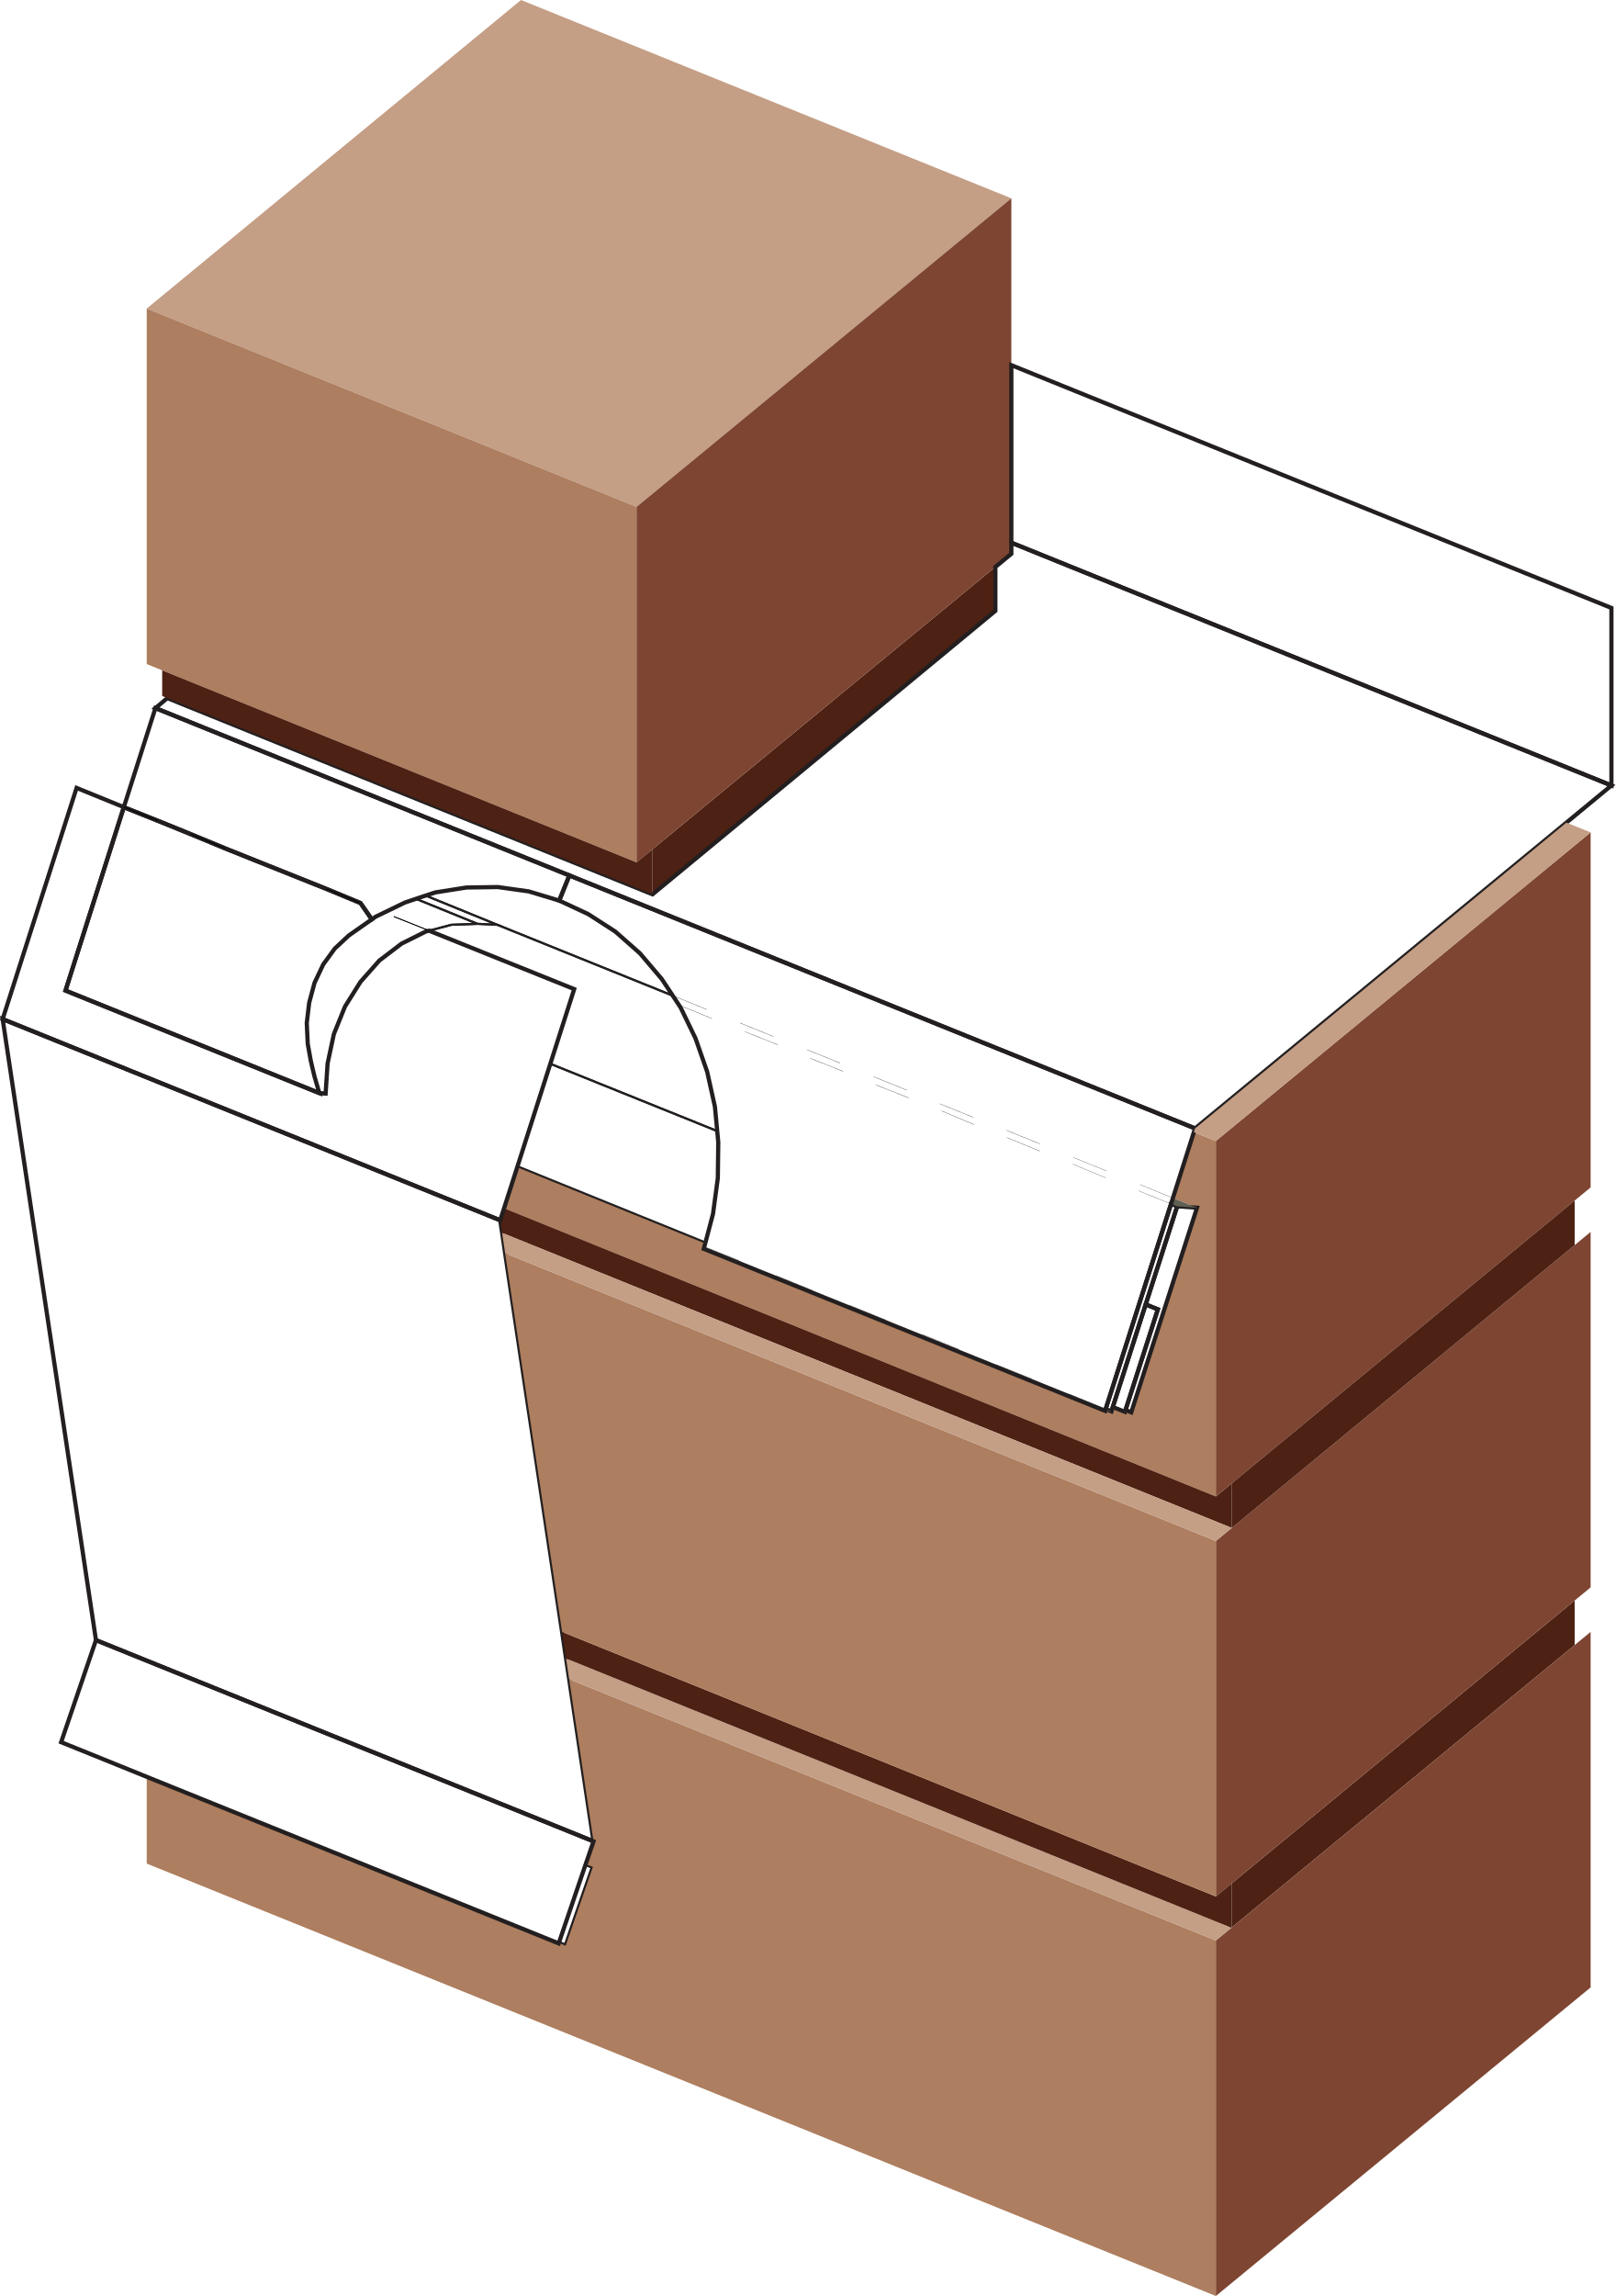
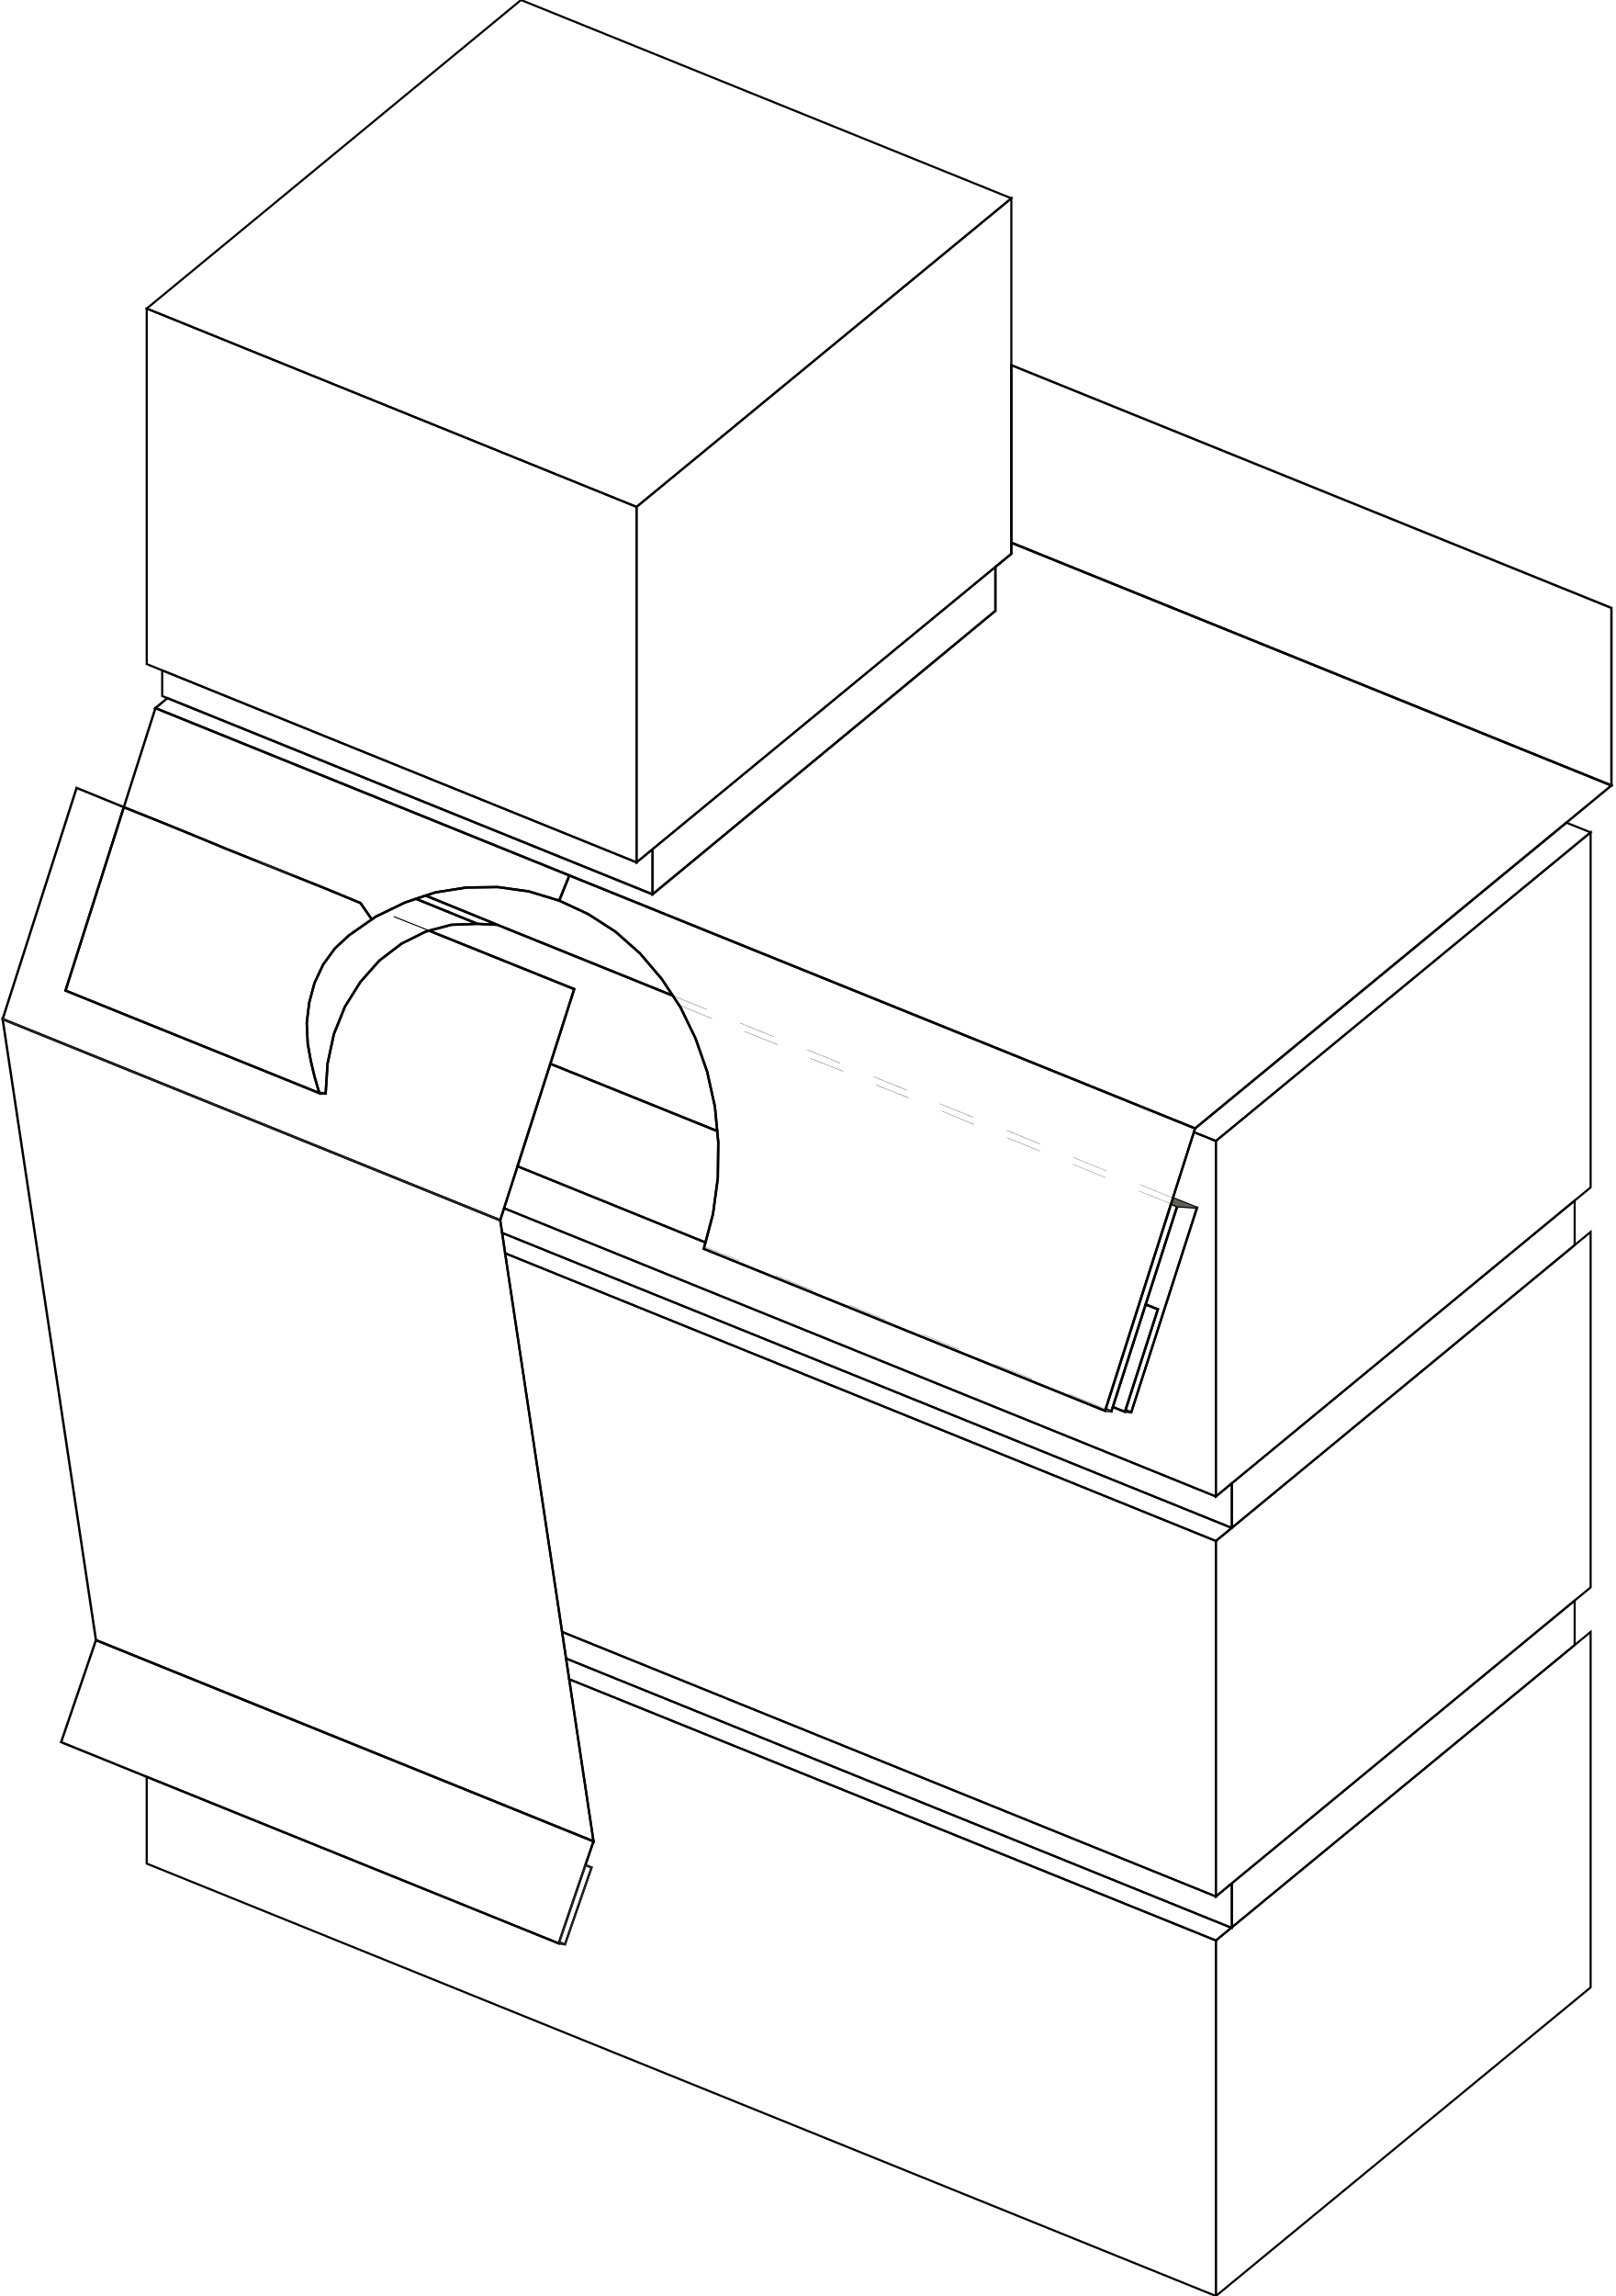
<svg xmlns="http://www.w3.org/2000/svg" id="Layer_1" data-name="Layer 1" viewBox="0 0 384.48 546.32">
  <defs>
-     <style>.cls-1,.cls-3,.cls-7,.cls-8,.cls-9{fill:none;stroke-miterlimit:10;}.cls-1,.cls-7,.cls-9{stroke:#231f20;}.cls-2{fill:#ad7e5f;}.cls-3,.cls-8{stroke:#000;}.cls-3{stroke-width:0.18px;}.cls-4{fill:#4d2113;}.cls-5{fill:#7d4532;}.cls-6{fill:#c49e85;}.cls-7{stroke-width:0.5px;}.cls-8,.cls-9{stroke-width:0.06px;}.cls-10{fill:#606153;}</style>
+     <style>
+         .cls-1,
+         .cls-3,
+         .cls-7,
+         .cls-8,
+         .cls-9 {
+             fill: none;
+             stroke-miterlimit: 10;
+         }
+ 
+         .cls-1,
+         .cls-7,
+         .cls-9 {
+             stroke: #231f20;
+         }
+ 
+         .cls-3,
+         .cls-8 {
+             stroke: #000;
+         }
+ 
+         .cls-3 {
+             stroke-width: 0.18px;
+         }
+ 
+         .cls-2, .cls-4, .cls-5, .cls-6 {
+             fill: none;
+             stroke-width: 0.5px;
+             stroke: #000000;
+         }
+ 
+         .cls-7 {
+             stroke-width: 0.5px;
+         }
+ 
+         .cls-8,
+         .cls-9 {
+             stroke-width: 0.06px;
+         }
+ 
+         .cls-10 {
+             fill: #606153;
+         }
+         </style>
  </defs>
-   <polygon class="cls-1" points="135.51 208.31 133.09 214.29 125.84 212.1 118.47 211.07 110.99 211.18 103.63 212.34 101.31 213.1 101.29 213.1 99 213.87 96.38 214.75 89.47 218.09 88.49 218.76 85.79 214.87 77.73 211.53 61.62 205.09 53.56 201.86 45.51 198.53 37.57 195.3 29.51 192.08 29.47 192.06 36.99 168.49 135.51 208.31" />
-   <polygon class="cls-1" points="88.49 218.76 83.03 222.58 79.69 225.69 76.93 229.48 74.86 233.86 73.59 238.57 73.01 243.41 73.24 248.36 73.59 250.31 73.94 252.27 74.39 254.23 74.86 256.18 75.43 258.14 75.81 259.43 76.01 260.1 15.59 235.7 29.47 192.06 29.51 192.08 37.57 195.3 45.51 198.53 53.56 201.86 61.62 205.09 77.73 211.53 85.79 214.87 88.49 218.76" />
+   <polygon class="hover_color_change" fill="none" stroke="#000000" stroke-width="0.564" points="135.51 208.31 133.09 214.29 125.84 212.1 118.47 211.07 110.99 211.18 103.63 212.34 101.31 213.1 101.29 213.1 99 213.87 96.38 214.75 89.47 218.09 88.49 218.76 85.79 214.87 77.73 211.53 61.62 205.09 53.56 201.86 45.51 198.53 37.57 195.3 29.51 192.08 29.47 192.06 36.99 168.49 135.51 208.31" />
+   <polygon class="hover_color_change" fill="none" stroke="#000000" stroke-width="0.564" points="88.49 218.76 83.03 222.58 79.69 225.69 76.93 229.48 74.86 233.86 73.59 238.57 73.01 243.41 73.24 248.36 73.59 250.31 73.94 252.27 74.39 254.23 74.86 256.18 75.43 258.14 75.81 259.43 76.01 260.1 15.59 235.7 29.47 192.06 29.51 192.08 37.57 195.3 45.51 198.53 53.56 201.86 61.62 205.09 77.73 211.53 85.79 214.87 88.49 218.76" />
  <polygon class="cls-2" points="289.38 271.49 289.38 356.08 119.97 287.49 123.17 277.51 167.9 295.64 167.63 296.66 167.5 297.15 263.02 335.71 264.52 335.82 264.85 334.79 264.86 334.79 267.74 335.94 269.24 336.05 284.89 287.37 279.15 285.07 284.14 269.4 284.2 269.42 289.38 271.49" />
-   <polygon class="cls-1" points="141.26 438.14 22.84 390.26 0.63 242.49 119.05 290.36 119.51 293.36 120.22 298.19 120.22 298.21 133.78 388.3 134.72 394.63 135.47 399.58 141.26 438.14" />
+   <polygon class="hover_color_change" fill="none" stroke="#000000" stroke-width="0.564" points="141.26 438.14 22.84 390.26 0.63 242.49 119.05 290.36 119.51 293.36 120.22 298.19 120.22 298.21 133.78 388.3 134.72 394.63 135.47 399.58 141.26 438.14" />
  <line class="cls-3" x1="120.22" y1="298.19" x2="120.2" y2="298.19" />
  <line class="cls-3" x1="134.72" y1="394.63" x2="134.7" y2="394.63" />
  <polygon class="cls-2" points="289.38 461.73 289.38 546.32 34.92 443.43 34.92 422.83 34.94 422.79 132.97 462.42 134.47 462.65 140.8 444.35 139.32 443.79 141.26 438.14 135.47 399.58 135.51 399.58 289.38 461.73" />
  <polygon class="cls-4" points="374.77 380.84 374.77 391.43 293.18 458.6 293.18 448.15 293.16 448.13 374.77 380.84" />
  <polygon class="cls-5" points="378.57 388.3 378.57 472.89 289.38 546.32 289.38 461.73 293.06 458.7 293.18 458.74 293.18 458.6 374.77 391.43 378.57 388.3" />
  <polygon class="cls-5" points="378.57 293.13 378.57 377.71 374.77 380.84 293.16 448.13 289.38 451.26 289.38 366.67 293.16 363.56 293.18 363.54 374.79 296.25 378.57 293.13" />
  <polygon class="cls-4" points="293.18 352.97 293.18 363.54 293.16 363.56 119.51 293.36 119.05 290.36 119.97 287.49 289.38 356.08 293.16 352.95 293.18 352.97" />
  <polygon class="cls-6" points="240.7 47.19 151.5 120.61 34.92 73.42 124 0 240.7 47.19" />
  <polygon class="cls-2" points="151.5 120.61 151.5 205.2 38.6 159.51 34.92 158.01 34.92 73.42 151.5 120.61" />
  <polygon class="cls-4" points="236.9 134.9 236.9 145.35 155.3 212.8 155.3 202.07 236.9 134.9" />
  <polygon class="cls-5" points="240.7 47.19 240.7 131.78 236.9 134.9 155.3 202.07 151.5 205.2 151.5 120.61 240.7 47.19" />
  <line class="cls-3" x1="236.9" y1="145.58" x2="236.9" y2="145.35" />
  <line class="cls-3" x1="236.9" y1="134.9" x2="236.9" y2="134.77" />
  <polygon class="cls-5" points="378.57 198.06 378.57 282.54 374.77 285.67 293.16 352.95 289.38 356.08 289.38 271.49 378.57 198.06" />
  <polygon class="cls-4" points="293.18 363.54 293.18 352.97 293.16 352.95 374.77 285.67 374.77 296.23 374.79 296.25 293.18 363.54" />
-   <polygon class="cls-7" points="113.64 219.82 107.42 220.05 102.11 221.45 101.33 221.66 95.57 224.53 90.28 228.56 85.79 233.63 82.11 239.5 79.46 246.06 77.96 253.08 77.5 260.21 76.01 260.1 75.81 259.43 75.43 258.14 74.86 256.18 74.39 254.23 73.94 252.27 73.59 250.31 73.24 248.36 73.01 243.41 73.59 238.57 74.86 233.86 76.93 229.48 79.69 225.69 83.03 222.58 88.49 218.76 89.47 218.09 96.38 214.75 99 213.87 113.64 219.82" />
+   <polygon class="hover_color_change" fill="none" stroke="#000000" stroke-width="0.564" points="113.64 219.82 107.42 220.05 102.11 221.45 101.33 221.66 95.57 224.53 90.28 228.56 85.79 233.63 82.11 239.5 79.46 246.06 77.96 253.08 77.5 260.21 76.01 260.1 75.81 259.43 75.43 258.14 74.86 256.18 74.39 254.23 73.94 252.27 73.59 250.31 73.24 248.36 73.01 243.41 73.59 238.57 74.86 233.86 76.93 229.48 79.69 225.69 83.03 222.58 88.49 218.76 89.47 218.09 96.38 214.75 99 213.87 113.64 219.82" />
  <line class="cls-3" x1="102.11" y1="221.45" x2="101.79" y2="221.31" />
-   <polygon class="cls-1" points="383.52 186.9 372.8 195.74 284.43 268.5 135.51 208.31 36.99 168.49 39.83 166.11 155.3 212.8 236.9 145.35 236.9 134.9 240.7 131.78 240.7 129.13 383.52 186.9" />
-   <polygon class="cls-1" points="383.52 144.66 383.52 186.9 240.7 129.13 240.7 86.89 383.52 144.66" />
-   <polygon class="cls-1" points="141.26 438.14 139.32 443.79 133.09 462.07 132.97 462.42 34.94 422.79 14.55 414.54 22.84 390.26 141.26 438.14" />
-   <polygon class="cls-1" points="136.66 235.35 130.98 253.12 123.17 277.51 119.97 287.49 119.05 290.36 0.63 242.49 18.23 187.48 29.47 192.06 15.59 235.7 76.01 260.1 77.5 260.21 77.96 253.08 79.46 246.06 82.11 239.5 85.79 233.63 90.28 228.56 95.57 224.53 101.33 221.66 102.11 221.45 136.66 235.35" />
+   <polygon class="hover_color_change" fill="none" stroke="#000000" stroke-width="0.564" points="383.52 186.9 372.8 195.74 284.43 268.5 135.51 208.31 36.99 168.49 39.83 166.11 155.3 212.8 236.9 145.35 236.9 134.9 240.7 131.78 240.7 129.13 383.52 186.9" />
+   <polygon class="hover_color_change" fill="none" stroke="#000000" stroke-width="0.564" points="383.52 144.66 383.52 186.9 240.7 129.13 240.7 86.89 383.52 144.66" />
+   <polygon class="hover_color_change" fill="none" stroke="#000000" stroke-width="0.564" points="141.26 438.14 139.32 443.79 133.09 462.07 132.97 462.42 34.94 422.79 14.55 414.54 22.84 390.26 141.26 438.14" />
+   <polygon class="hover_color_change" fill="none" stroke="#000000" stroke-width="0.564" points="136.66 235.35 130.98 253.12 123.17 277.51 119.97 287.49 119.05 290.36 0.63 242.49 18.23 187.48 29.47 192.06 15.59 235.7 76.01 260.1 77.5 260.21 77.96 253.08 79.46 246.06 82.11 239.5 85.79 233.63 90.28 228.56 95.57 224.53 101.33 221.66 102.11 221.45 136.66 235.35" />
  <line class="cls-8" x1="39.87" y1="166.07" x2="39.83" y2="166.11" />
-   <polygon class="cls-1" points="280.17 287.03 272.67 310.39 264.85 334.79 264.52 335.82 263.16 335.27 263.16 335.25 278.71 286.47 280.17 287.03" />
+   <polygon class="hover_color_change" fill="none" stroke="#000000" stroke-width="0.564" points="280.17 287.03 272.67 310.39 264.85 334.79 264.52 335.82 263.16 335.27 263.16 335.25 278.71 286.47 280.17 287.03" />
  <line class="cls-3" x1="279.15" y1="285.07" x2="279.14" y2="285.07" />
  <line class="cls-3" x1="278.71" y1="286.47" x2="278.67" y2="286.45" />
  <line class="cls-3" x1="263.16" y1="335.25" x2="263.14" y2="335.25" />
  <line class="cls-3" x1="267.88" y1="335.5" x2="267.86" y2="335.48" />
  <line class="cls-8" x1="167.16" y1="296.46" x2="175.9" y2="299.92" />
  <line class="cls-8" x1="184.65" y1="303.48" x2="193.4" y2="307.05" />
  <line class="cls-8" x1="202.03" y1="310.5" x2="210.77" y2="314.07" />
  <line class="cls-8" x1="219.52" y1="317.52" x2="228.27" y2="321.09" />
  <line class="cls-8" x1="237.01" y1="324.66" x2="245.64" y2="328.11" />
  <line class="cls-8" x1="254.39" y1="331.68" x2="263.14" y2="335.25" />
  <line class="cls-8" x1="161.63" y1="239.15" x2="169.46" y2="242.37" />
  <line class="cls-8" x1="177.28" y1="245.48" x2="185.11" y2="248.59" />
  <line class="cls-8" x1="192.82" y1="251.81" x2="200.65" y2="254.92" />
  <line class="cls-8" x1="208.47" y1="258.14" x2="216.3" y2="261.25" />
  <line class="cls-8" x1="224.12" y1="264.35" x2="231.83" y2="267.58" />
  <line class="cls-8" x1="239.66" y1="270.68" x2="247.49" y2="273.91" />
  <line class="cls-9" x1="255.31" y1="277.01" x2="263.14" y2="280.24" />
  <line class="cls-9" x1="270.96" y1="283.34" x2="278.67" y2="286.45" />
  <line class="cls-8" x1="160.25" y1="236.96" x2="168.19" y2="240.19" />
  <line class="cls-8" x1="176.13" y1="243.41" x2="184.07" y2="246.63" />
  <line class="cls-8" x1="192.01" y1="249.74" x2="199.96" y2="252.96" />
  <line class="cls-8" x1="207.9" y1="256.18" x2="215.84" y2="259.41" />
  <line class="cls-8" x1="223.66" y1="262.63" x2="231.6" y2="265.85" />
  <line class="cls-8" x1="239.55" y1="268.96" x2="247.49" y2="272.18" />
  <line class="cls-9" x1="255.43" y1="275.4" x2="263.37" y2="278.63" />
  <line class="cls-9" x1="271.31" y1="281.85" x2="279.14" y2="285.07" />
-   <polygon class="cls-7" points="160.12 236.91 118.36 220.05 101.31 213.1 103.63 212.34 110.99 211.18 118.47 211.07 125.84 212.1 133.09 214.29 140 217.51 146.44 221.66 152.31 226.84 157.49 232.94 160.12 236.91" />
+   <polygon class="hover_color_change" fill="none" stroke="#000000" stroke-width="0.564" points="160.12 236.91 118.36 220.05 101.31 213.1 103.63 212.34 110.99 211.18 118.47 211.07 125.84 212.1 133.09 214.29 140 217.51 146.44 221.66 152.31 226.84 157.49 232.94 160.12 236.91" />
  <line class="cls-3" x1="160.25" y1="236.96" x2="160.12" y2="236.91" />
  <line class="cls-3" x1="93.73" y1="218.09" x2="101.79" y2="221.31" />
  <line class="cls-8" x1="99" y1="213.87" x2="98.91" y2="213.83" />
  <line class="cls-8" x1="101.29" y1="213.1" x2="101.1" y2="213.03" />
  <line class="cls-8" x1="75.78" y1="259.41" x2="77.5" y2="260.21" />
-   <polygon class="cls-7" points="118.36 220.05 113.64 219.82 99 213.87 101.29 213.1 101.31 213.1 118.36 220.05" />
-   <polygon class="cls-7" points="130.98 253.12 136.66 235.35 102.11 221.45 107.42 220.05 113.64 219.82 118.36 220.05 160.12 236.91 161.98 239.73 165.54 247.09 168.31 255.03 170.15 263.32 170.7 269.13 130.98 253.12" />
+   <polygon class="hover_color_change" fill="none" stroke="#000000" stroke-width="0.564" points="118.36 220.05 113.64 219.82 99 213.87 101.29 213.1 101.31 213.1 118.36 220.05" />
+   <polygon class="hover_color_change" fill="none" stroke="#000000" stroke-width="0.564" points="130.98 253.12 136.66 235.35 102.11 221.45 107.42 220.05 113.64 219.82 118.36 220.05 160.12 236.91 161.98 239.73 165.54 247.09 168.31 255.03 170.15 263.32 170.7 269.13 130.98 253.12" />
  <line class="cls-8" x1="170.84" y1="269.19" x2="170.7" y2="269.13" />
  <line class="cls-8" x1="130.98" y1="253.11" x2="130.9" y2="253.08" />
-   <polygon class="cls-7" points="170.95 271.83 170.84 280.35 169.69 288.87 167.9 295.64 123.17 277.51 130.98 253.12 170.7 269.13 170.95 271.83" />
-   <polygon class="cls-1" points="275.57 311.54 267.88 335.5 267.74 335.94 264.86 334.79 264.85 334.79 272.67 310.39 272.69 310.39 275.57 311.54" />
+   <polygon class="hover_color_change" fill="none" stroke="#000000" stroke-width="0.564" points="170.95 271.83 170.84 280.35 169.69 288.87 167.9 295.64 123.17 277.51 130.98 253.12 170.7 269.13 170.95 271.83" />
+   <polygon class="hover_color_change" fill="none" stroke="#000000" stroke-width="0.564" points="275.57 311.54 267.88 335.5 267.74 335.94 264.86 334.79 264.85 334.79 272.67 310.39 272.69 310.39 275.57 311.54" />
  <polygon class="cls-10" points="269.24 336.05 267.74 335.94 267.88 335.5 269.24 336.05" />
-   <polygon class="cls-1" points="284.89 287.37 269.24 336.05 267.88 335.5 275.57 311.54 272.69 310.39 272.67 310.39 280.17 287.03 284.89 287.37" />
+   <polygon class="hover_color_change" fill="none" stroke="#000000" stroke-width="0.564" points="284.89 287.37 269.24 336.05 267.88 335.5 275.57 311.54 272.69 310.39 272.67 310.39 280.17 287.03 284.89 287.37" />
  <polygon class="cls-10" points="284.89 287.37 280.17 287.03 278.71 286.47 279.15 285.07 284.89 287.37" />
  <polygon class="cls-10" points="264.52 335.82 263.02 335.71 263.16 335.27 264.52 335.82" />
-   <polygon class="cls-1" points="284.43 268.5 284.14 269.4 279.15 285.07 278.71 286.47 263.16 335.25 263.16 335.27 263.02 335.71 167.5 297.15 167.63 296.66 167.9 295.64 169.69 288.87 170.84 280.35 170.95 271.83 170.7 269.13 170.15 263.32 168.31 255.03 165.54 247.09 161.98 239.73 160.12 236.91 157.49 232.94 152.31 226.84 146.44 221.66 140 217.51 133.09 214.29 135.51 208.31 284.43 268.5" />
+   <polygon class="hover_color_change" fill="none" stroke="#000000" stroke-width="0.564" points="284.43 268.5 284.14 269.4 279.15 285.07 278.71 286.47 263.16 335.25 263.16 335.27 263.02 335.71 167.5 297.15 167.63 296.66 167.9 295.64 169.69 288.87 170.84 280.35 170.95 271.83 170.7 269.13 170.15 263.32 168.31 255.03 165.54 247.09 161.98 239.73 160.12 236.91 157.49 232.94 152.31 226.84 146.44 221.66 140 217.51 133.09 214.29 135.51 208.31 284.43 268.5" />
  <polygon class="cls-6" points="378.57 198.06 289.38 271.49 284.2 269.42 284.14 269.4 284.43 268.5 372.8 195.74 372.82 195.76 378.57 198.06" />
  <line class="cls-8" x1="167.96" y1="295.66" x2="167.9" y2="295.64" />
  <line class="cls-8" x1="123.17" y1="277.51" x2="123.08" y2="277.47" />
  <line class="cls-3" x1="139.32" y1="443.79" x2="139.3" y2="443.78" />
  <polygon class="cls-7" points="140.8 444.35 134.47 462.65 133.09 462.07 139.32 443.79 140.8 444.35" />
  <polygon class="cls-6" points="293.06 458.7 289.38 461.73 135.51 399.58 135.47 399.58 134.72 394.63 293.06 458.7" />
  <polygon class="cls-4" points="293.18 448.15 293.18 458.6 293.06 458.7 134.72 394.63 133.78 388.3 289.38 451.26 293.16 448.13 293.18 448.15" />
  <polygon class="cls-2" points="289.38 366.67 289.38 451.26 133.78 388.3 120.22 298.21 289.38 366.67" />
  <polygon class="cls-6" points="293.16 363.56 289.38 366.67 120.22 298.21 120.22 298.19 119.51 293.36 293.16 363.56" />
  <polygon class="cls-4" points="155.3 202.07 155.3 212.8 39.83 166.11 38.6 165.61 38.6 159.51 151.5 205.2 155.3 202.07" />
  <line class="cls-3" x1="29.51" y1="192.08" x2="37.57" y2="195.3" />
  <line class="cls-3" x1="45.51" y1="198.52" x2="53.56" y2="201.86" />
  <line class="cls-7" x1="61.62" y1="205.08" x2="69.68" y2="208.31" />
  <line class="cls-3" x1="77.73" y1="211.53" x2="85.79" y2="214.87" />
  <line class="cls-3" x1="93.73" y1="218.09" x2="101.79" y2="221.31" />
  <line class="cls-7" x1="119.05" y1="290.36" x2="0.62" y2="242.49" />
</svg>
